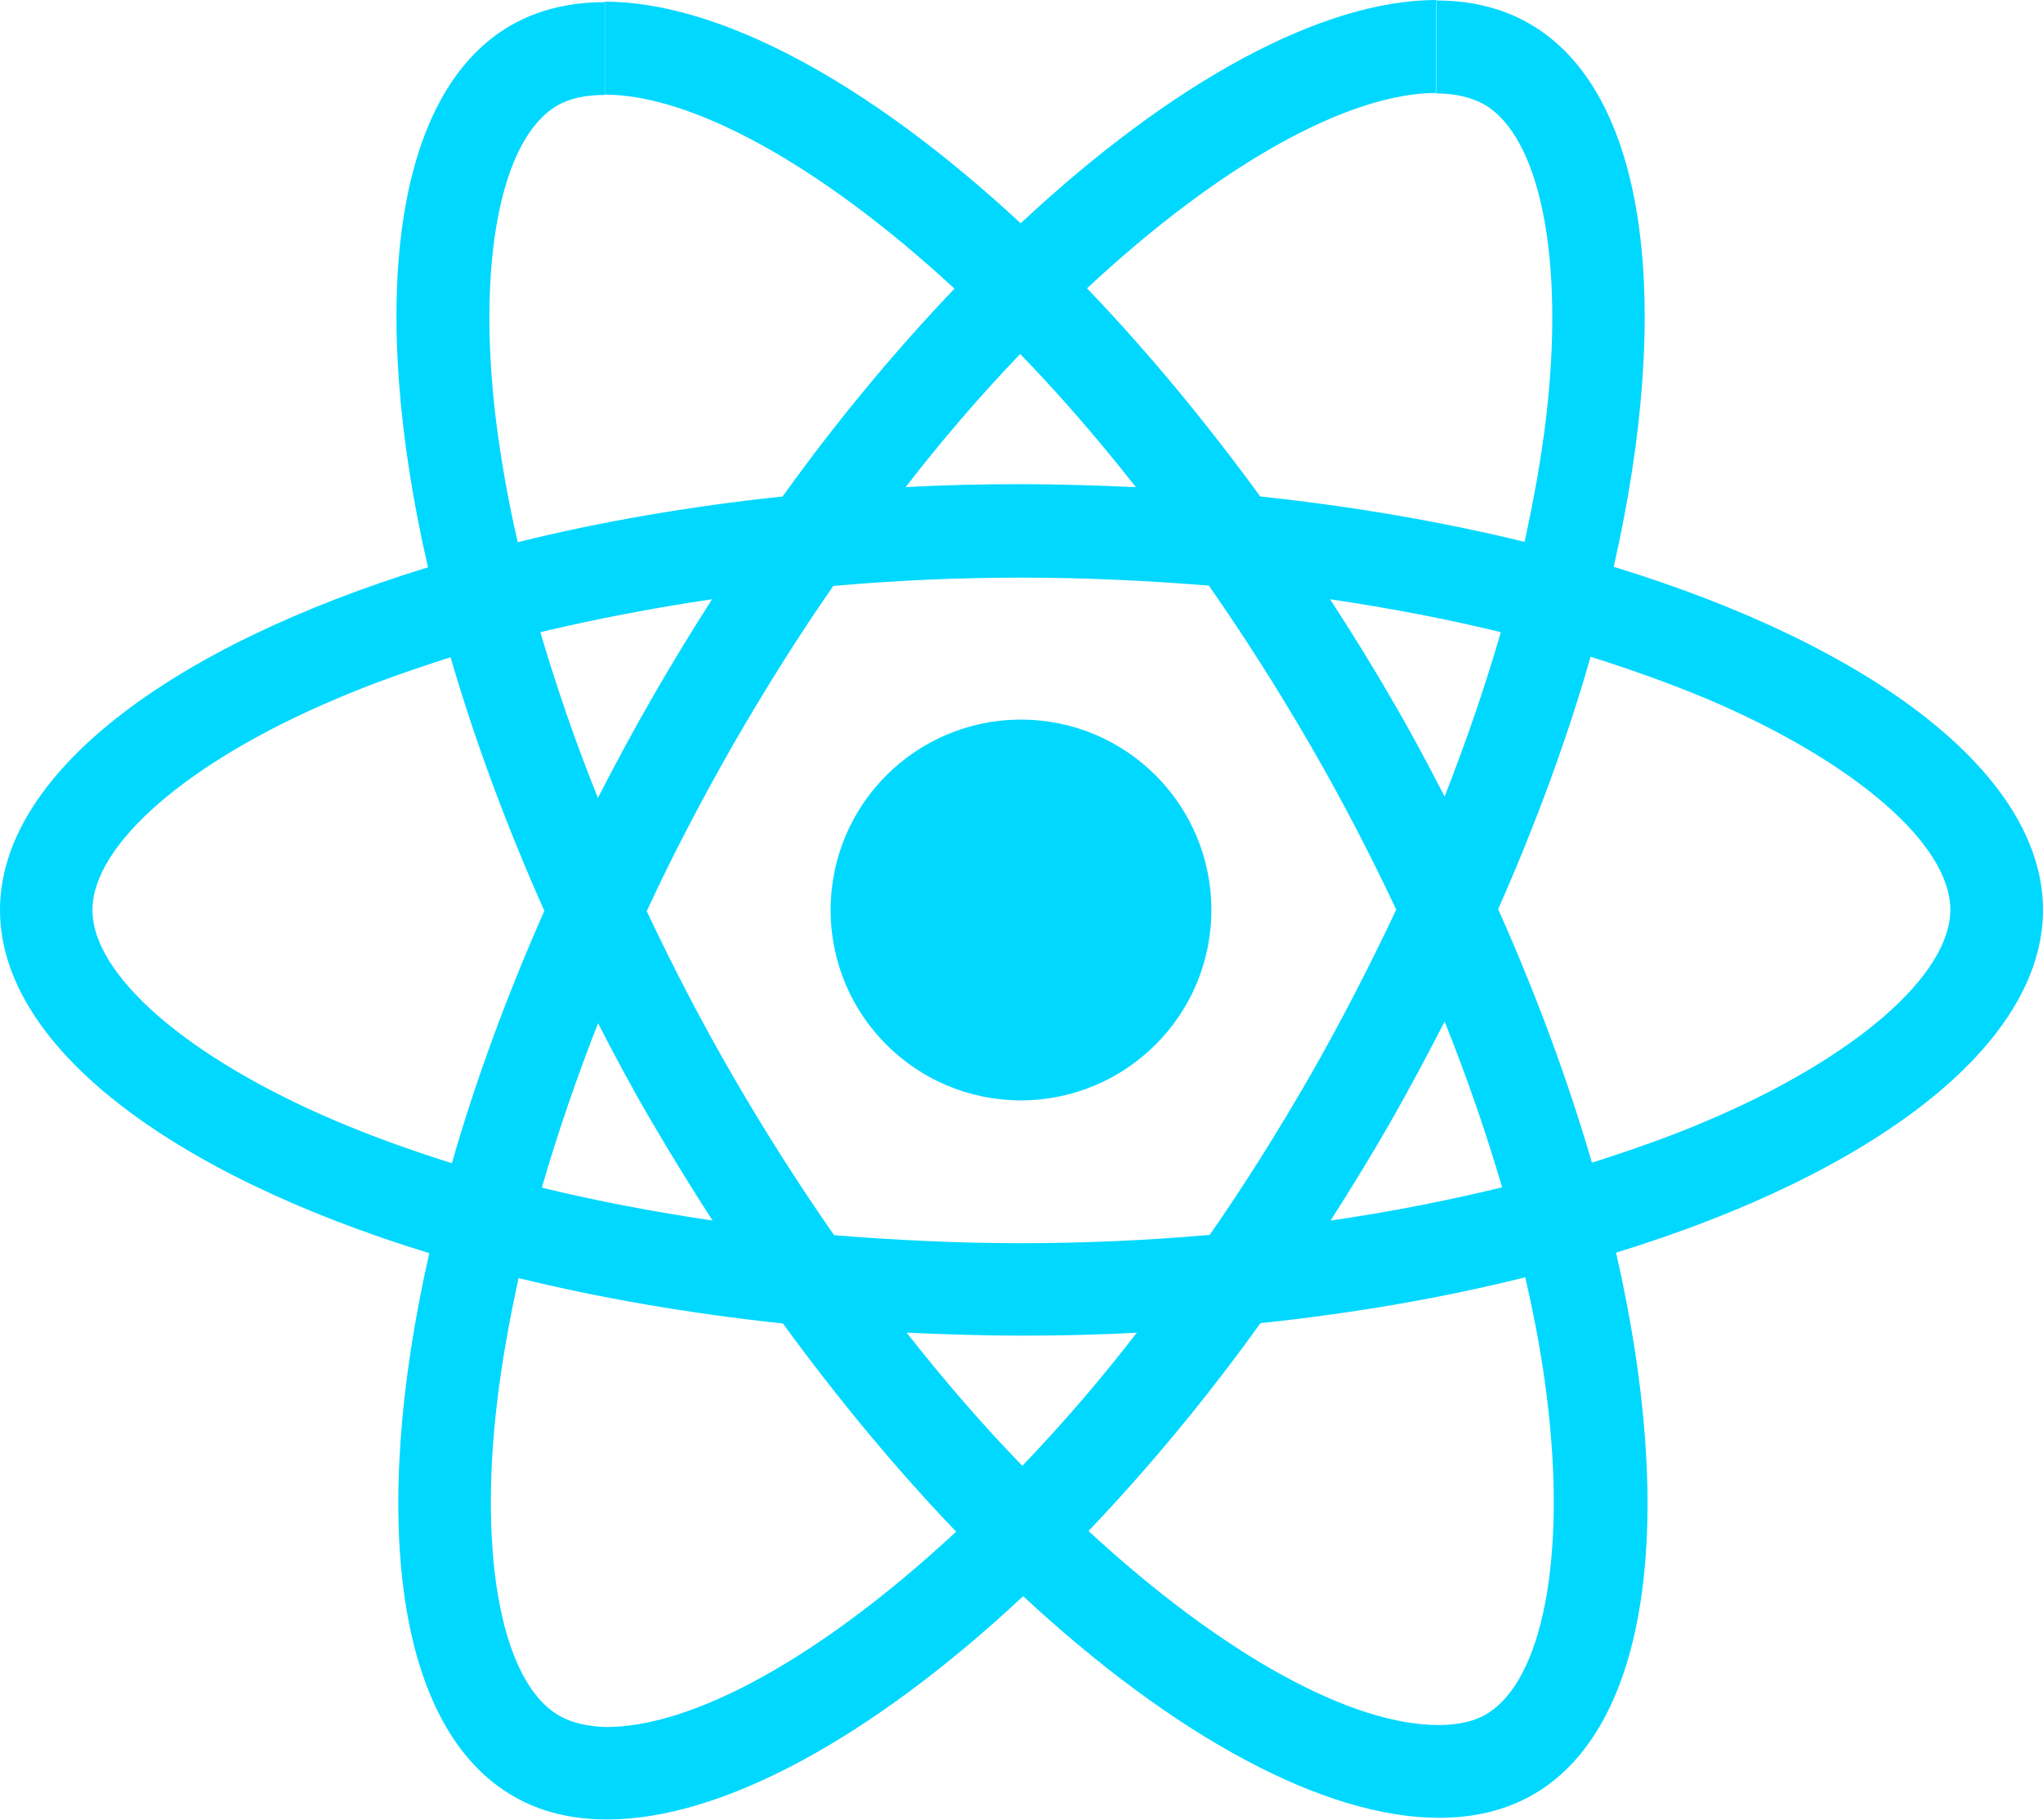
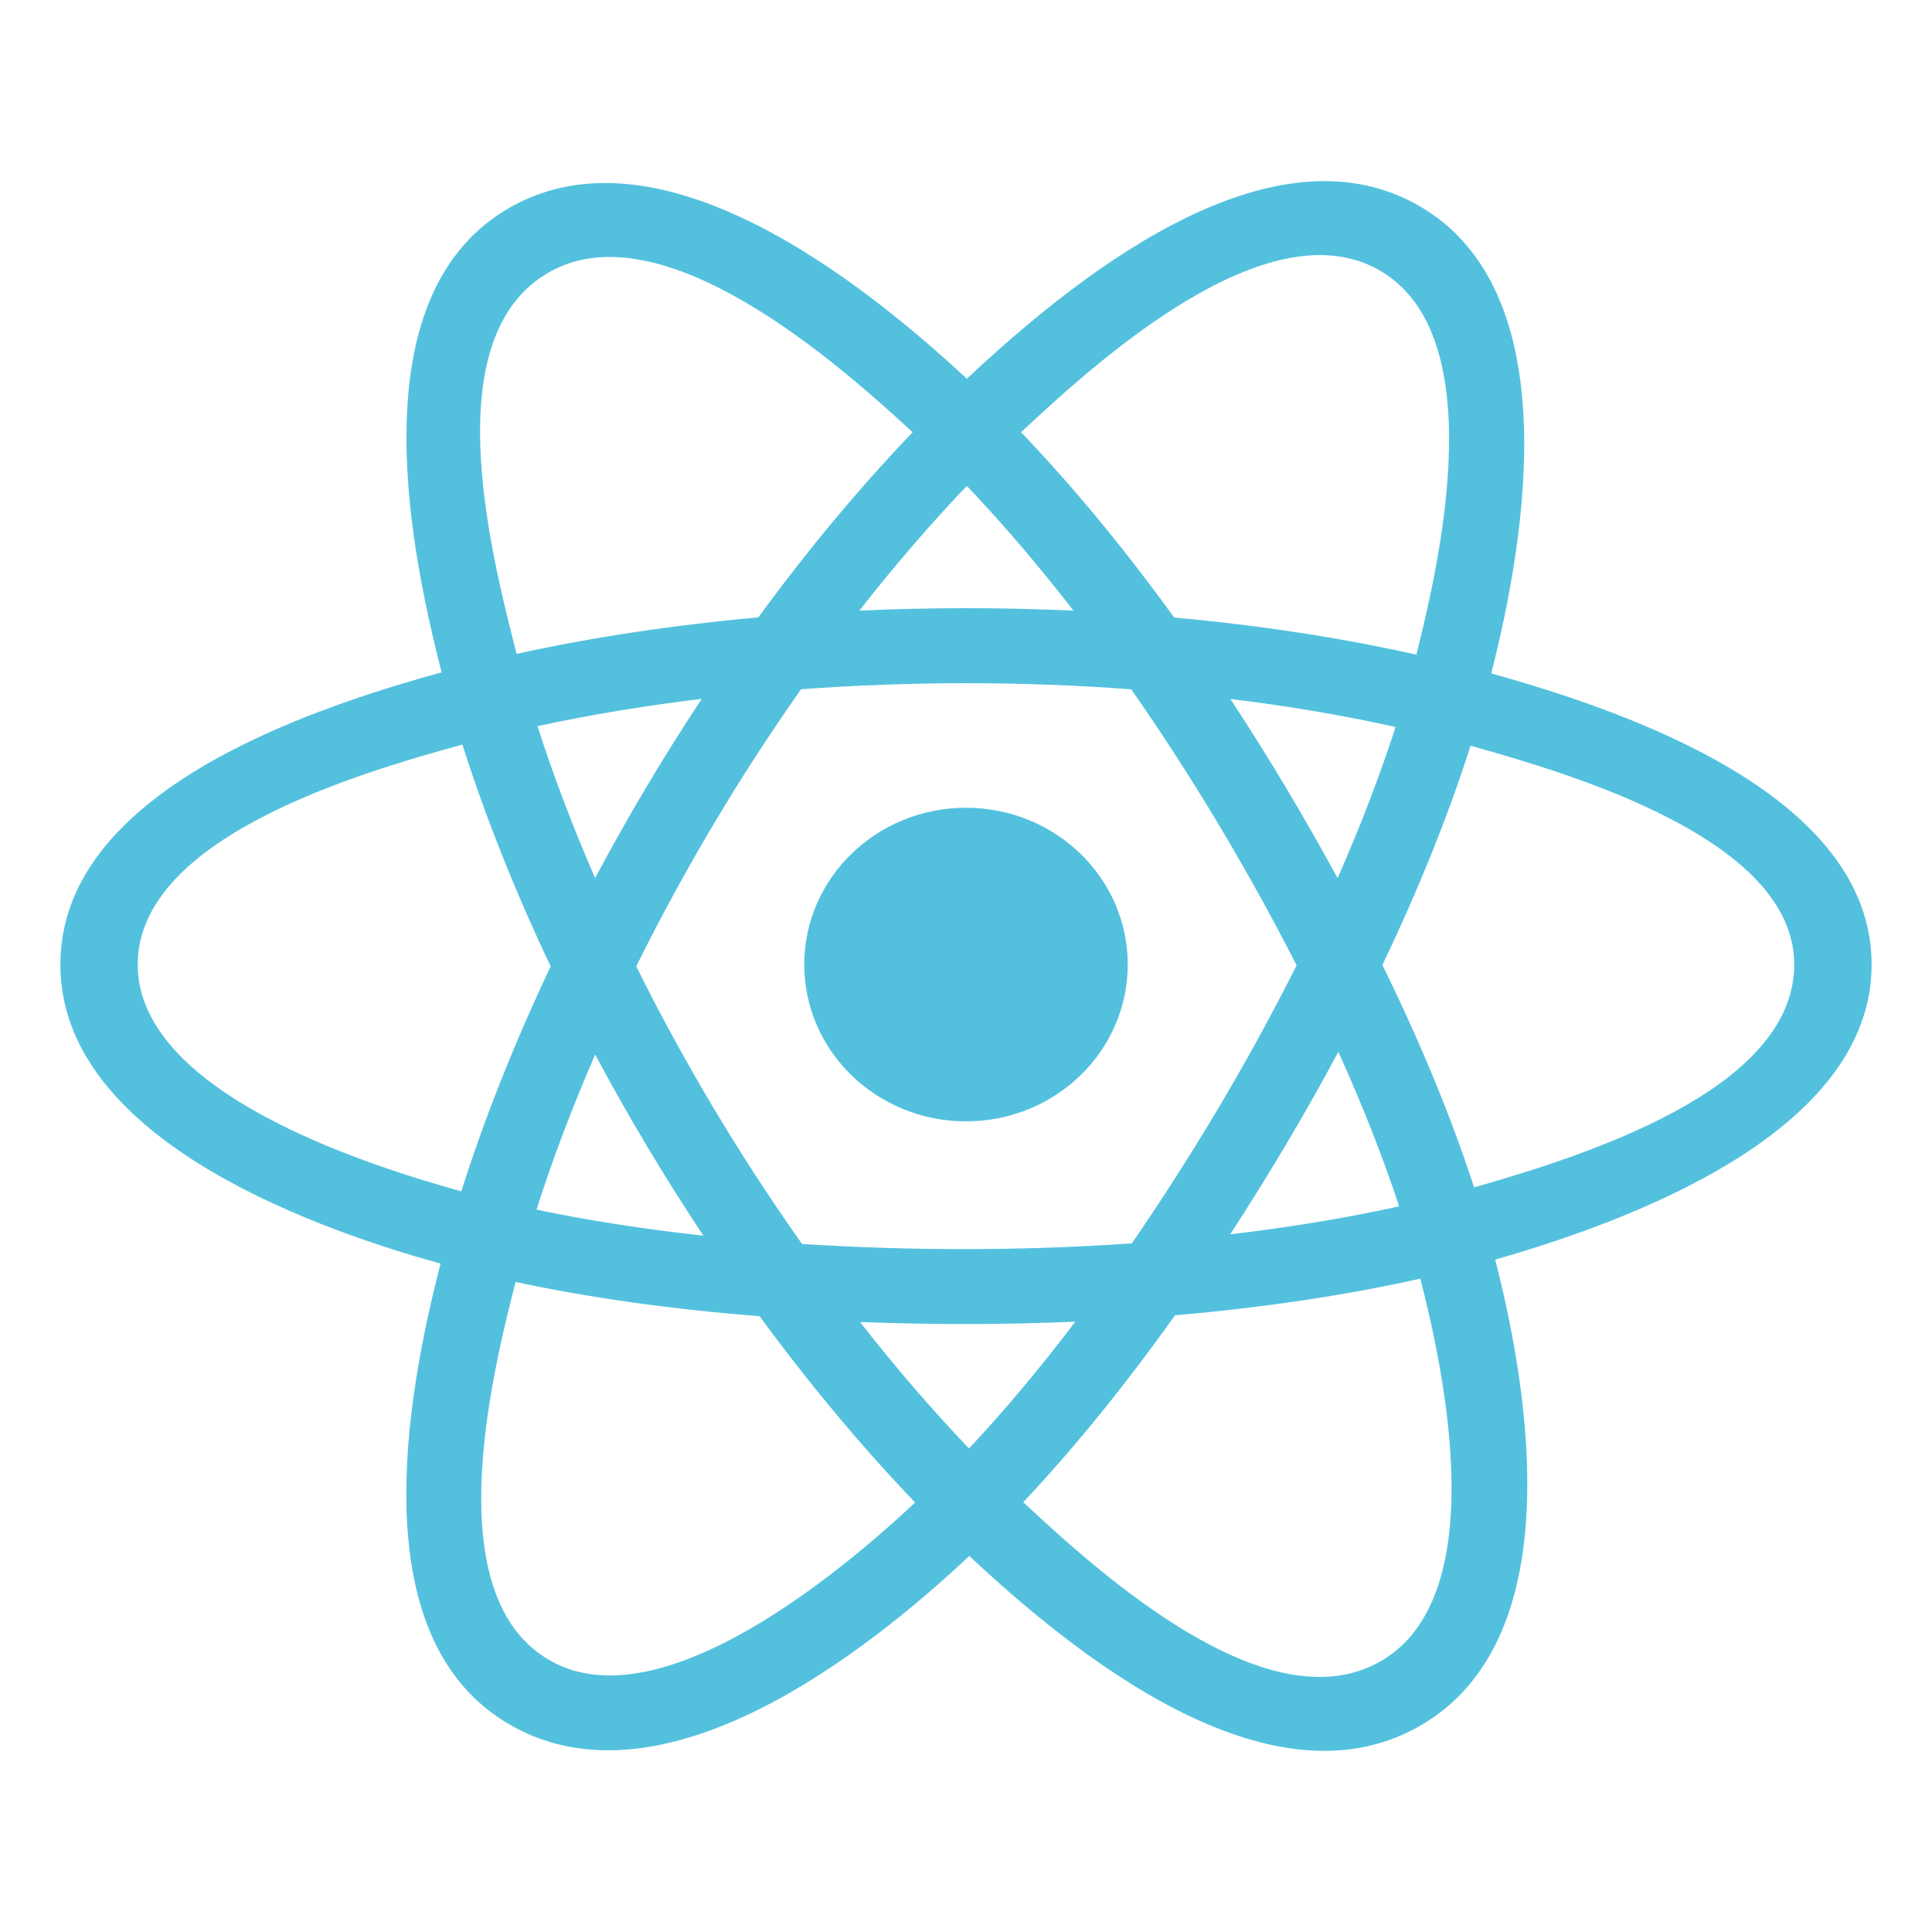
- <svg xmlns="http://www.w3.org/2000/svg" viewBox="0 0 122.88 109.43" style="enable-background:new 0 0 122.88 109.43" xml:space="preserve">
-   <path d="M122.88 54.73c0-8.14-10.19-15.85-25.82-20.64 3.61-15.93 2-28.6-5.06-32.66-1.63-.95-3.53-1.4-5.61-1.4v5.59c1.15 0 2.08.23 2.86.65 3.41 1.95 4.88 9.39 3.73 18.96-.28 2.35-.73 4.83-1.28 7.36-4.91-1.2-10.27-2.13-15.9-2.73-3.38-4.63-6.89-8.84-10.42-12.52C73.54 9.74 81.2 5.59 86.41 5.59V0c-6.89 0-15.9 4.91-25.02 13.43C52.27 4.96 43.26.1 36.37.1v5.59c5.18 0 12.87 4.13 21.04 11.67-3.51 3.68-7.01 7.86-10.34 12.5-5.66.6-11.02 1.53-15.93 2.75-.58-2.5-1-4.93-1.3-7.26-1.18-9.57.28-17.01 3.66-18.99.75-.45 1.73-.65 2.88-.65V.13c-2.1 0-4.01.45-5.66 1.4-7.04 4.06-8.62 16.71-4.98 32.59C10.14 38.92 0 46.61 0 54.73c0 8.14 10.19 15.85 25.82 20.64-3.61 15.93-2 28.6 5.06 32.66 1.63.95 3.53 1.4 5.64 1.4 6.89 0 15.9-4.91 25.02-13.43 9.12 8.47 18.13 13.33 25.02 13.33 2.1 0 4.01-.45 5.66-1.4 7.04-4.06 8.62-16.71 4.98-32.59 15.54-4.78 25.68-12.5 25.68-20.61zm-50.02 0c0-6.32-5.12-11.45-11.45-11.45-6.32 0-11.45 5.12-11.45 11.45s5.12 11.45 11.45 11.45c6.33-.01 11.45-5.13 11.45-11.45zM36.34.1zm53.93 37.92c-.93 3.23-2.08 6.56-3.38 9.89-1.03-2-2.1-4.01-3.28-6.01-1.15-2-2.38-3.96-3.61-5.86 3.56.53 6.99 1.18 10.27 1.98zM78.8 64.7c-1.95 3.38-3.96 6.59-6.04 9.57-3.73.33-7.51.5-11.32.5-3.78 0-7.56-.18-11.27-.48-2.08-2.98-4.11-6.16-6.06-9.52-1.9-3.28-3.63-6.61-5.21-9.97 1.55-3.36 3.31-6.71 5.18-9.99 1.95-3.38 3.96-6.59 6.04-9.57 3.73-.33 7.51-.5 11.32-.5 3.78 0 7.56.18 11.27.48 2.08 2.98 4.11 6.16 6.06 9.52 1.9 3.28 3.63 6.61 5.21 9.97-1.58 3.35-3.3 6.7-5.18 9.99zm8.09-3.26c1.35 3.36 2.5 6.71 3.46 9.97-3.28.8-6.74 1.48-10.32 2 1.23-1.93 2.45-3.91 3.61-5.94 1.14-2 2.22-4.03 3.25-6.03zm-25.4 26.72c-2.33-2.4-4.66-5.08-6.96-8.01 2.25.1 4.56.18 6.89.18 2.35 0 4.68-.05 6.96-.18a98.98 98.98 0 0 1-6.89 8.01zM42.86 73.41c-3.56-.53-6.99-1.18-10.27-1.98.93-3.23 2.08-6.56 3.38-9.89 1.03 2 2.1 4.01 3.28 6.01 1.18 2.01 2.38 3.96 3.61 5.86zm18.5-52.12c2.33 2.4 4.66 5.08 6.96 8.01-2.25-.1-4.56-.18-6.89-.18-2.35 0-4.68.05-6.96.18a98.98 98.98 0 0 1 6.89-8.01zM42.83 36.04a144.13 144.13 0 0 0-3.61 5.94c-1.15 2-2.23 4.01-3.26 6.01-1.35-3.36-2.5-6.71-3.46-9.97 3.29-.78 6.75-1.45 10.33-1.98zM20.16 67.4c-8.87-3.78-14.6-8.74-14.6-12.67 0-3.93 5.74-8.92 14.6-12.67 2.15-.93 4.51-1.75 6.94-2.53 1.43 4.91 3.31 10.02 5.64 15.25-2.3 5.21-4.16 10.29-5.56 15.18-2.48-.78-4.84-1.63-7.02-2.56zm13.48 35.79c-3.41-1.95-4.88-9.39-3.73-18.96.28-2.35.73-4.83 1.28-7.36 4.91 1.2 10.27 2.13 15.9 2.73 3.38 4.63 6.89 8.84 10.42 12.52-8.17 7.59-15.83 11.75-21.04 11.75-1.13-.03-2.08-.25-2.83-.68zm59.41-19.08c1.18 9.57-.28 17.01-3.66 18.99-.75.45-1.73.65-2.88.65-5.18 0-12.87-4.13-21.04-11.67 3.51-3.68 7.01-7.86 10.34-12.5 5.66-.6 11.02-1.53 15.93-2.76.58 2.53 1.03 4.96 1.31 7.29zm9.64-16.71c-2.15.93-4.51 1.75-6.94 2.53-1.43-4.91-3.31-10.02-5.64-15.25 2.3-5.21 4.16-10.29 5.56-15.18 2.48.78 4.83 1.63 7.04 2.55 8.87 3.78 14.6 8.74 14.6 12.67-.02 3.94-5.75 8.92-14.62 12.68z" style="fill-rule:evenodd;clip-rule:evenodd;fill:#00d8ff" />
+ <svg xmlns="http://www.w3.org/2000/svg" width="800px" height="800px" viewBox="0 0 32 32" fill="none">
+   <path d="M18.679 15.976C18.679 14.541 17.48 13.379 16 13.379C14.521 13.379 13.321 14.541 13.321 15.976C13.321 17.41 14.521 18.573 16 18.573C17.48 18.573 18.679 17.41 18.679 15.976Z" fill="#53C1DE" />
+   <path fill-rule="evenodd" clip-rule="evenodd" d="M24.7 11.154C25.266 8.925 25.977 4.791 23.47 3.39C20.975 1.995 17.728 4.668 16.014 6.273C14.304 4.684 10.966 2.022 8.462 3.428C5.968 4.828 6.737 8.893 7.315 11.136C4.988 11.776 1 13.156 1 15.976C1 18.787 4.984 20.289 7.297 20.929C6.717 23.184 5.986 27.191 8.483 28.588C10.997 29.993 14.325 27.395 16.055 25.772C17.781 27.386 20.997 30.002 23.492 28.601C25.996 27.196 25.344 23.118 24.765 20.863C27.007 20.221 31 18.752 31 15.976C31 13.184 26.99 11.792 24.7 11.154ZM24.416 19.667C24.037 18.502 23.524 17.262 22.897 15.982C23.495 14.732 23.988 13.509 24.357 12.351C26.036 12.823 29.718 13.901 29.718 15.976C29.718 18.07 26.185 19.159 24.416 19.667ZM22.85 27.526C20.988 28.571 18.222 26.07 16.948 24.881C17.793 23.984 18.638 22.942 19.462 21.785C20.913 21.66 22.283 21.456 23.526 21.178C23.933 22.773 24.72 26.476 22.85 27.526ZM9.124 27.511C7.261 26.47 8.113 22.895 8.54 21.233C9.768 21.497 11.129 21.686 12.582 21.801C13.412 22.933 14.282 23.974 15.158 24.886C14.075 25.901 10.995 28.557 9.124 27.511ZM2.281 15.976C2.281 13.874 5.942 12.803 7.659 12.333C8.035 13.517 8.527 14.754 9.121 16.006C8.519 17.277 8.02 18.534 7.641 19.732C6.004 19.278 2.281 18.079 2.281 15.976ZM9.104 4.504C10.973 3.454 13.875 6.01 15.116 7.16C14.244 8.068 13.383 9.101 12.56 10.226C11.149 10.353 9.799 10.557 8.557 10.83C8.091 9.021 7.236 5.552 9.104 4.504ZM20.379 11.577C21.337 11.694 22.254 11.85 23.115 12.041C22.856 12.844 22.534 13.684 22.154 14.545C21.604 13.533 21.014 12.542 20.379 11.577ZM16.014 8.048C16.605 8.669 17.197 9.362 17.78 10.114C16.599 10.06 15.415 10.06 14.234 10.114C14.817 9.368 15.414 8.676 16.014 8.048ZM9.857 14.544C9.483 13.686 9.164 12.842 8.903 12.027C9.759 11.842 10.672 11.69 11.623 11.575C10.987 12.537 10.397 13.528 9.857 14.544ZM11.65 20.466C10.668 20.359 9.741 20.215 8.886 20.035C9.15 19.206 9.477 18.343 9.858 17.467C10.406 18.493 11.005 19.494 11.65 20.466ZM16.05 23.991C15.442 23.356 14.836 22.653 14.245 21.897C15.433 21.942 16.623 21.942 17.811 21.891C17.227 22.661 16.637 23.365 16.05 23.991ZM22.167 17.422C22.568 18.308 22.906 19.166 23.174 19.981C22.304 20.173 21.365 20.328 20.376 20.444C21.015 19.461 21.615 18.454 22.167 17.422ZM18.747 20.594C16.93 20.72 15.102 20.719 13.284 20.604C12.251 19.142 11.331 17.603 10.538 16.006C11.328 14.412 12.24 12.876 13.268 11.416C15.088 11.283 16.918 11.282 18.737 11.417C19.756 12.877 20.668 14.409 21.476 15.988C20.677 17.581 19.759 19.12 18.747 20.594ZM22.83 4.467C24.701 5.513 23.868 9.227 23.459 10.843C22.215 10.564 20.863 10.357 19.448 10.228C18.624 9.09 17.77 8.055 16.912 7.159C18.169 5.984 20.978 3.431 22.83 4.467Z" fill="#53C1DE" />
</svg>
